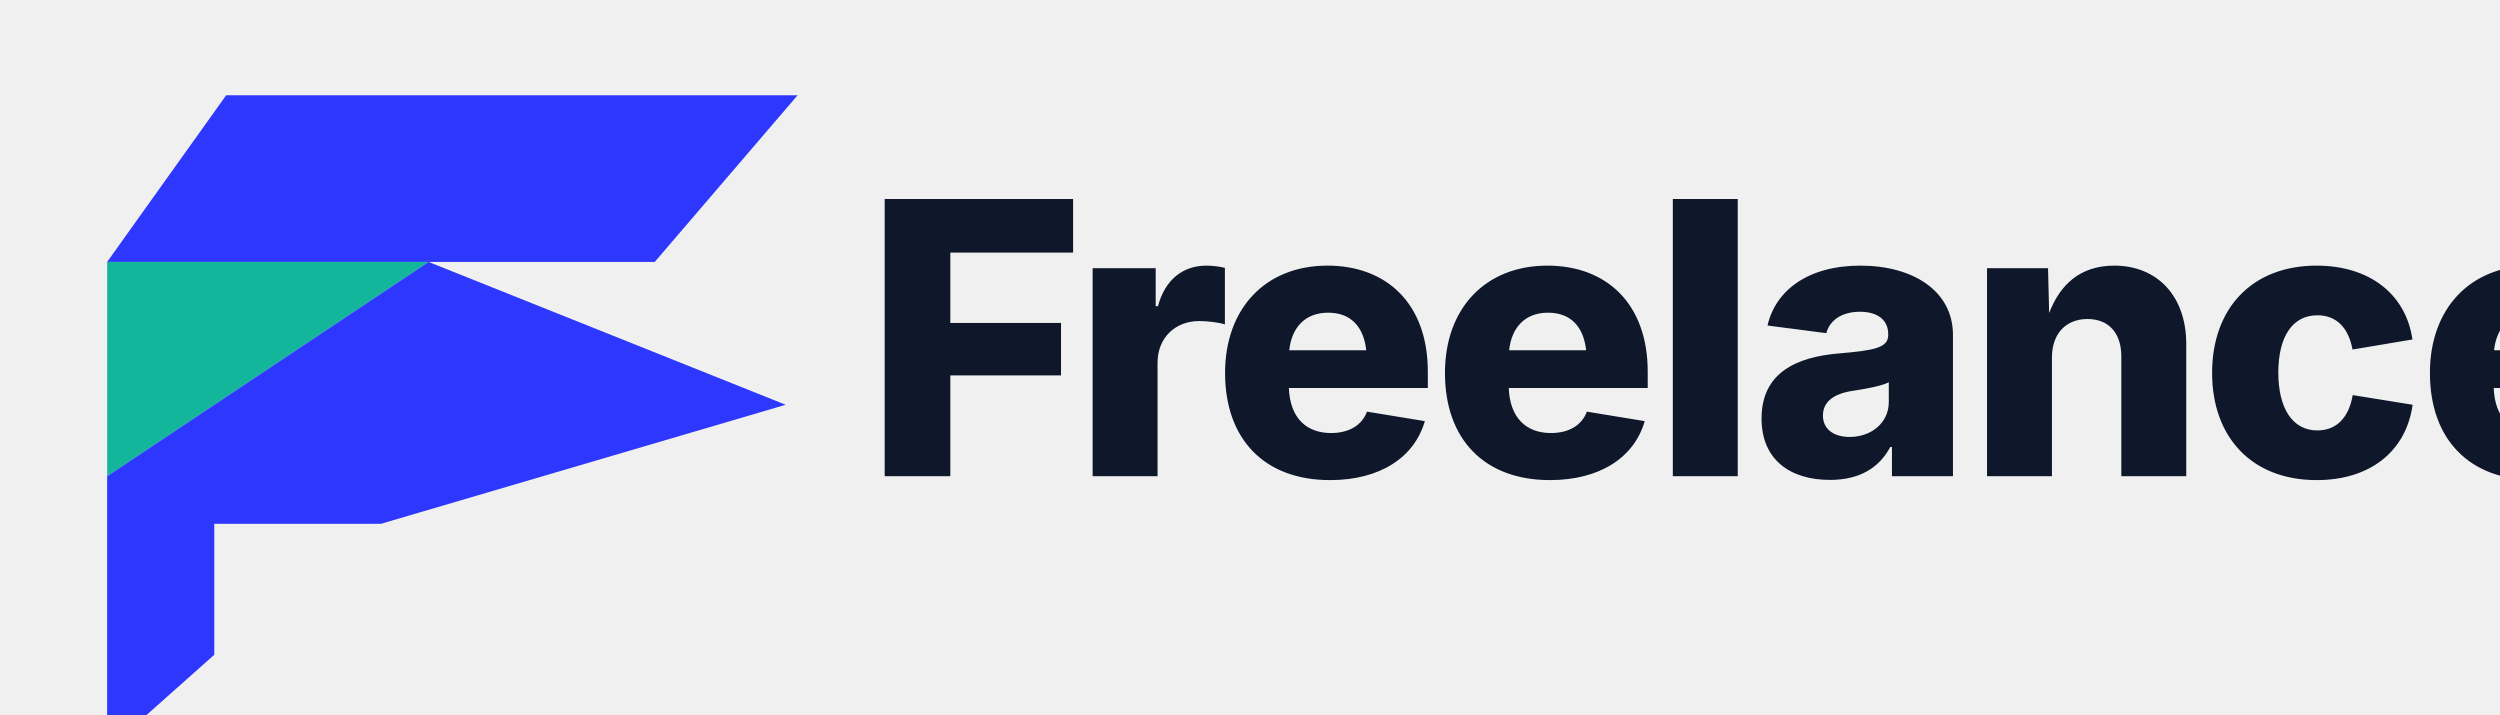
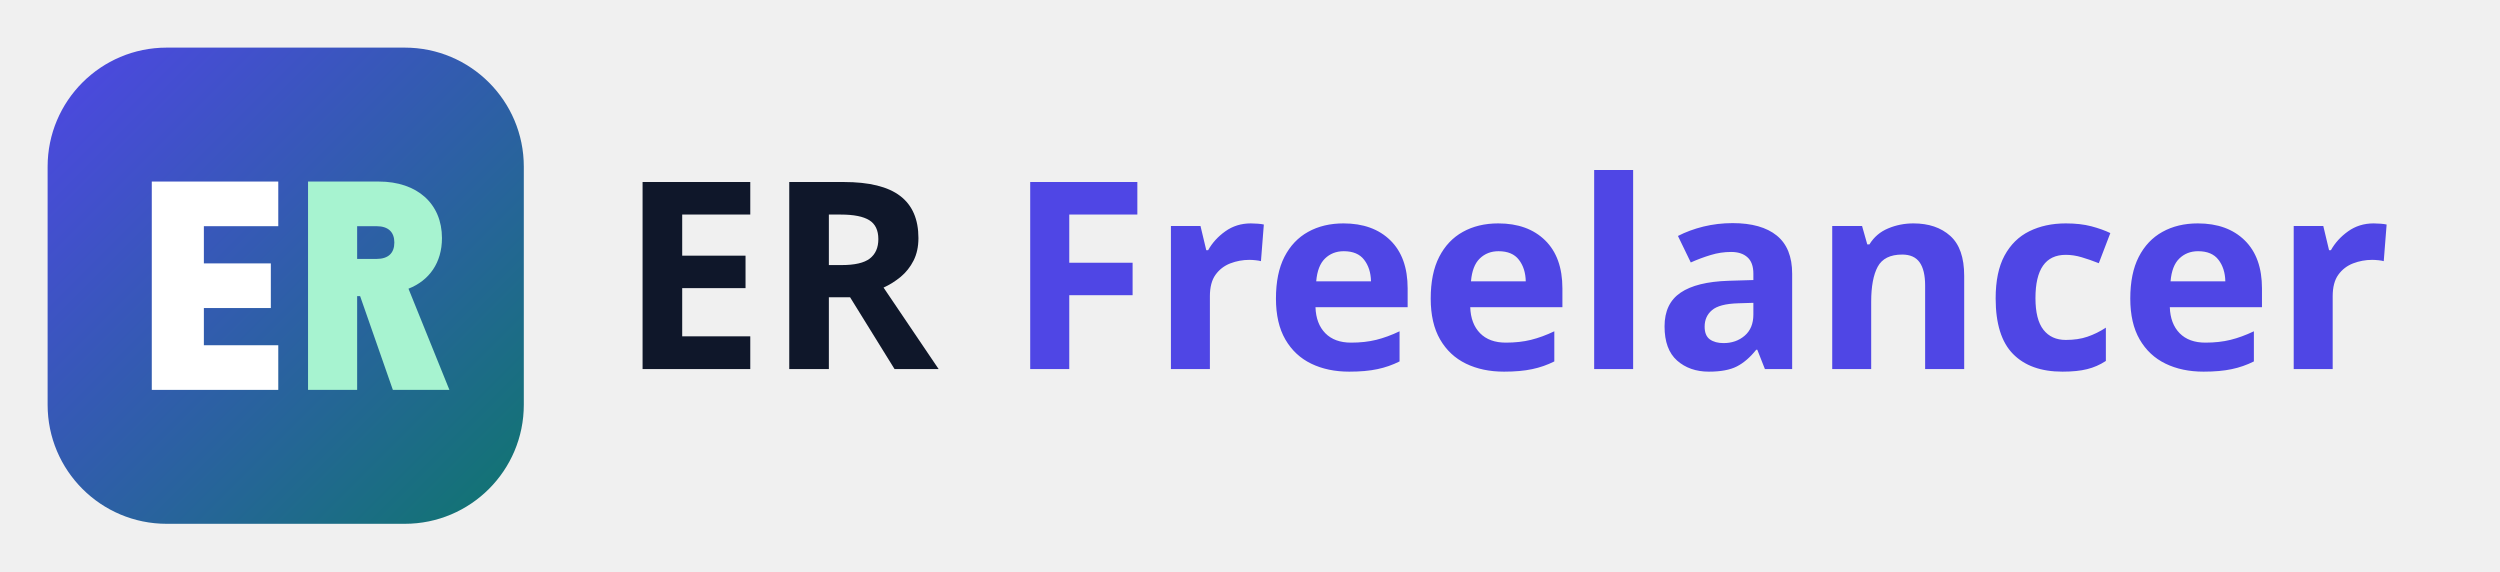
- <svg xmlns="http://www.w3.org/2000/svg" viewBox="0 0 420 120" fill="none">
-   <g transform="translate(10, 10)">
-     <path d="M28 6 L124 6 L100 34 L8 34 Z" fill="#2E37FE" />
-     <path d="M8 34 L62 34 L8 70 Z" fill="#13B59B" />
-     <path d="M8 70 L62 34 L122 58 L54 78 L26 78 L26 100 L8 116 Z" fill="#2E37FE" />
+ <svg xmlns="http://www.w3.org/2000/svg" viewBox="0 0 420 96">
+   <defs>
+     <linearGradient id="g" x1="0" y1="0" x2="1" y2="1">
+       <stop offset="0" stop-color="#4F46E5" />
+       <stop offset="1" stop-color="#0F766E" />
+     </linearGradient>
+   </defs>
+   <g transform="translate(8 8) scale(1.25)">
+     <rect width="64" height="64" rx="16" fill="url(#g)" />
+     <path d="M14 18h17v6H21v5h9v6h-9v5h10v6H14z" fill="#fff" />
+     <path d="M35 18h9.5c5.2 0 8.5 3 8.5 7.6 0 3.3-1.7 5.7-4.5 6.8L54 46h-7.6l-4.4-12.6h-.4V46H35zm6.6 6v4.4h2.6c1.6 0 2.4-.8 2.4-2.2s-.8-2.2-2.4-2.2z" fill="#A7F3D0" />
  </g>
-   <text x="145" y="80" font-family="system-ui, -apple-system, BlinkMacSystemFont, 'Plus Jakarta Sans', 'Outfit', sans-serif" font-weight="800" font-size="64" fill="#0F172A" letter-spacing="-1.5">Freelancer</text>
+   <text x="104" y="62" font-family="Outfit, 'Plus Jakarta Sans', system-ui, sans-serif" font-weight="800" font-size="44" fill="#0F172A">ER <tspan fill="#4F46E5">Freelancer</tspan>
+   </text>
</svg>
